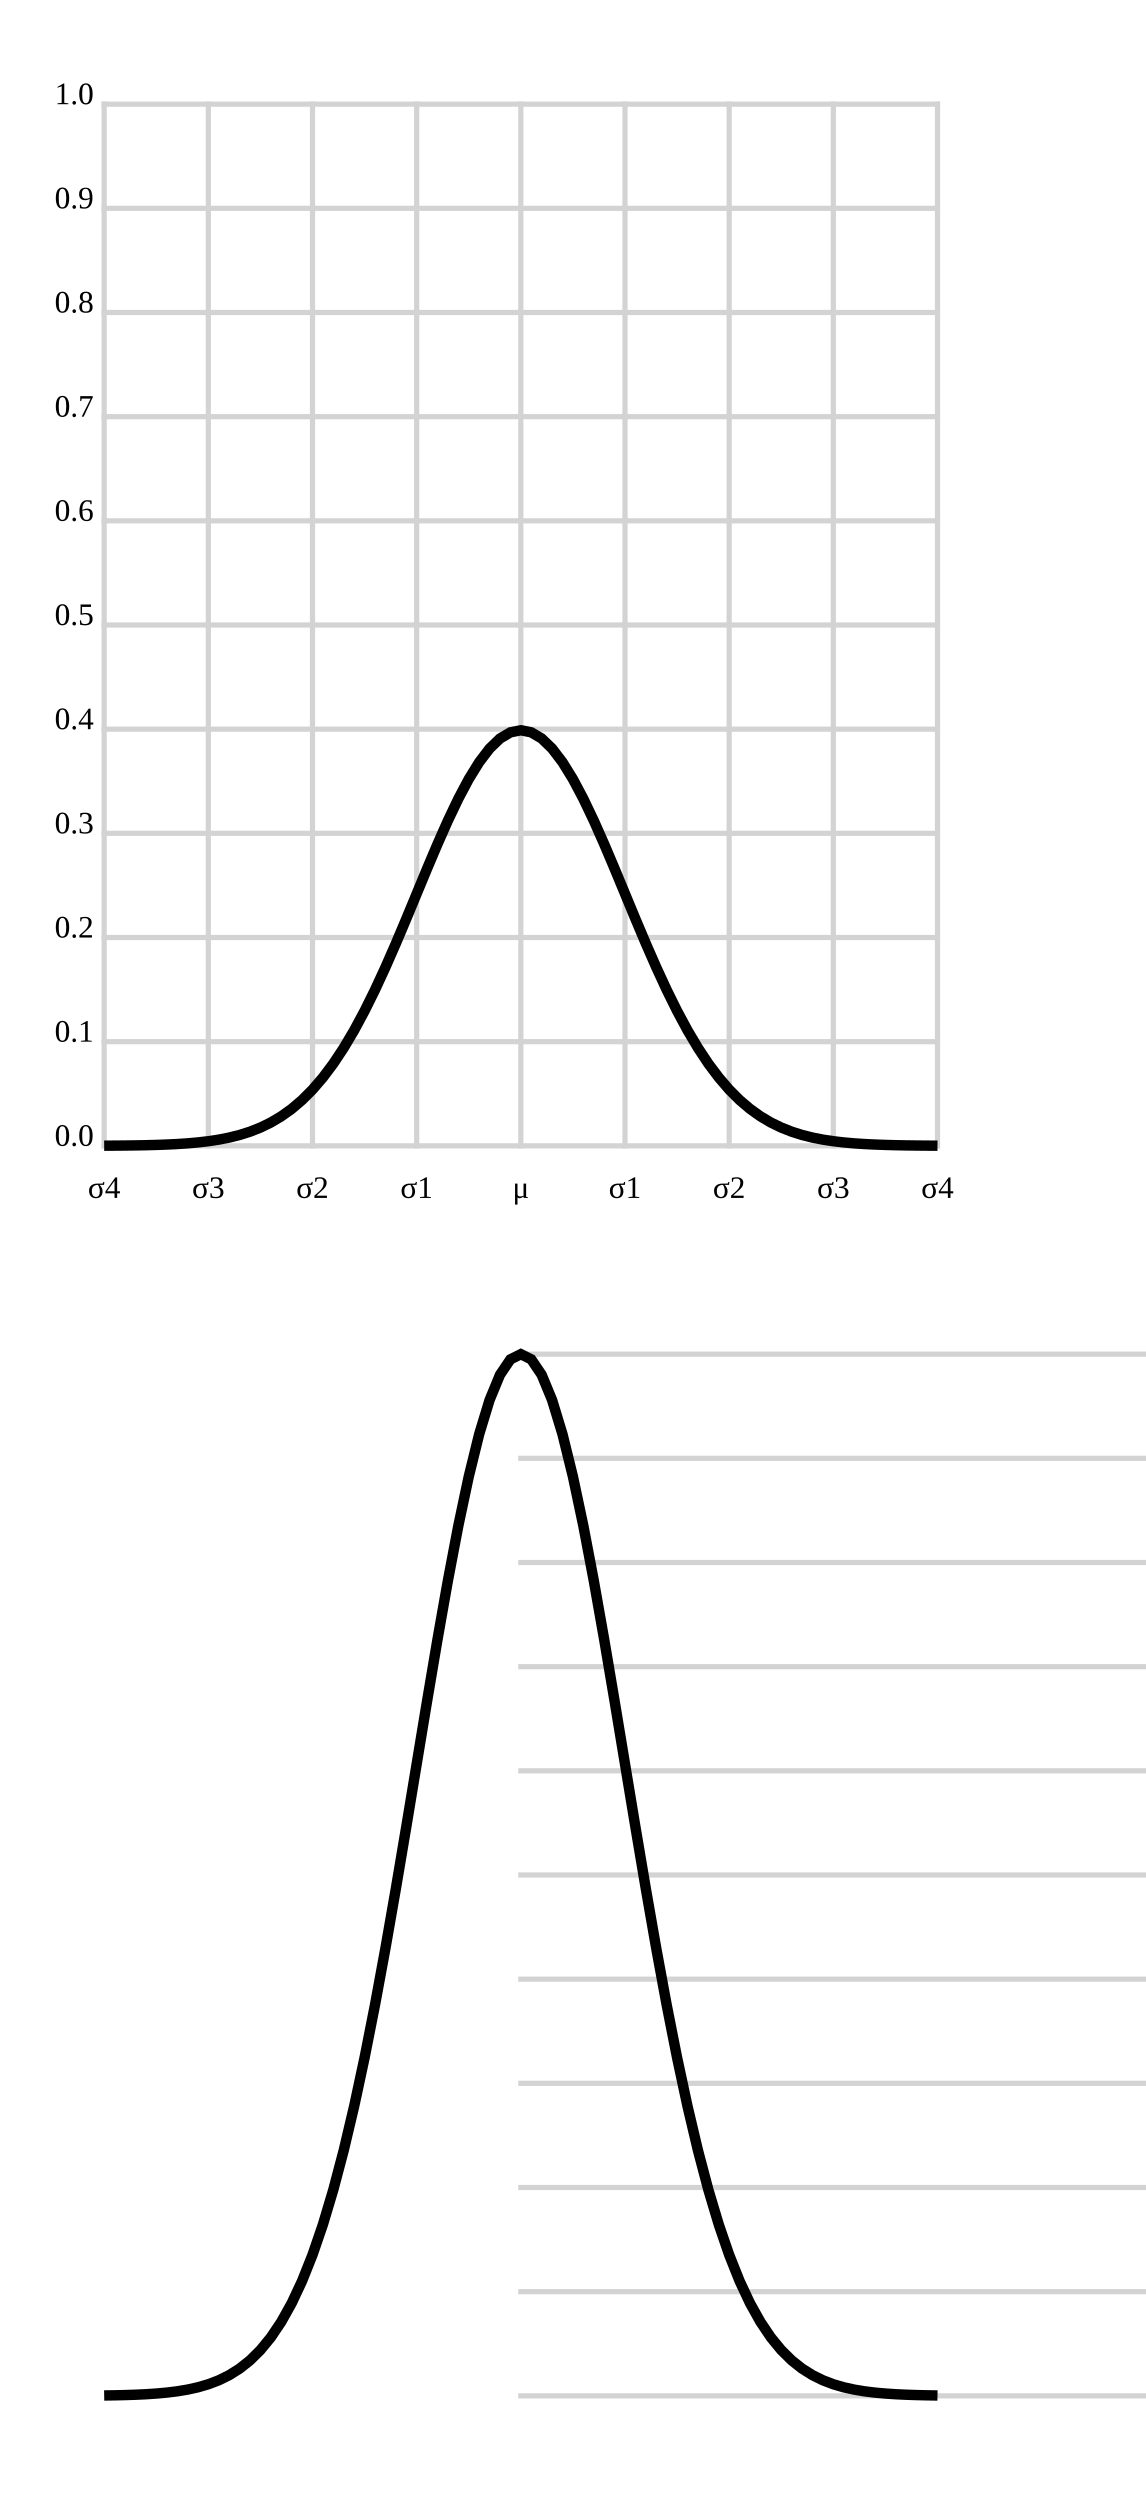
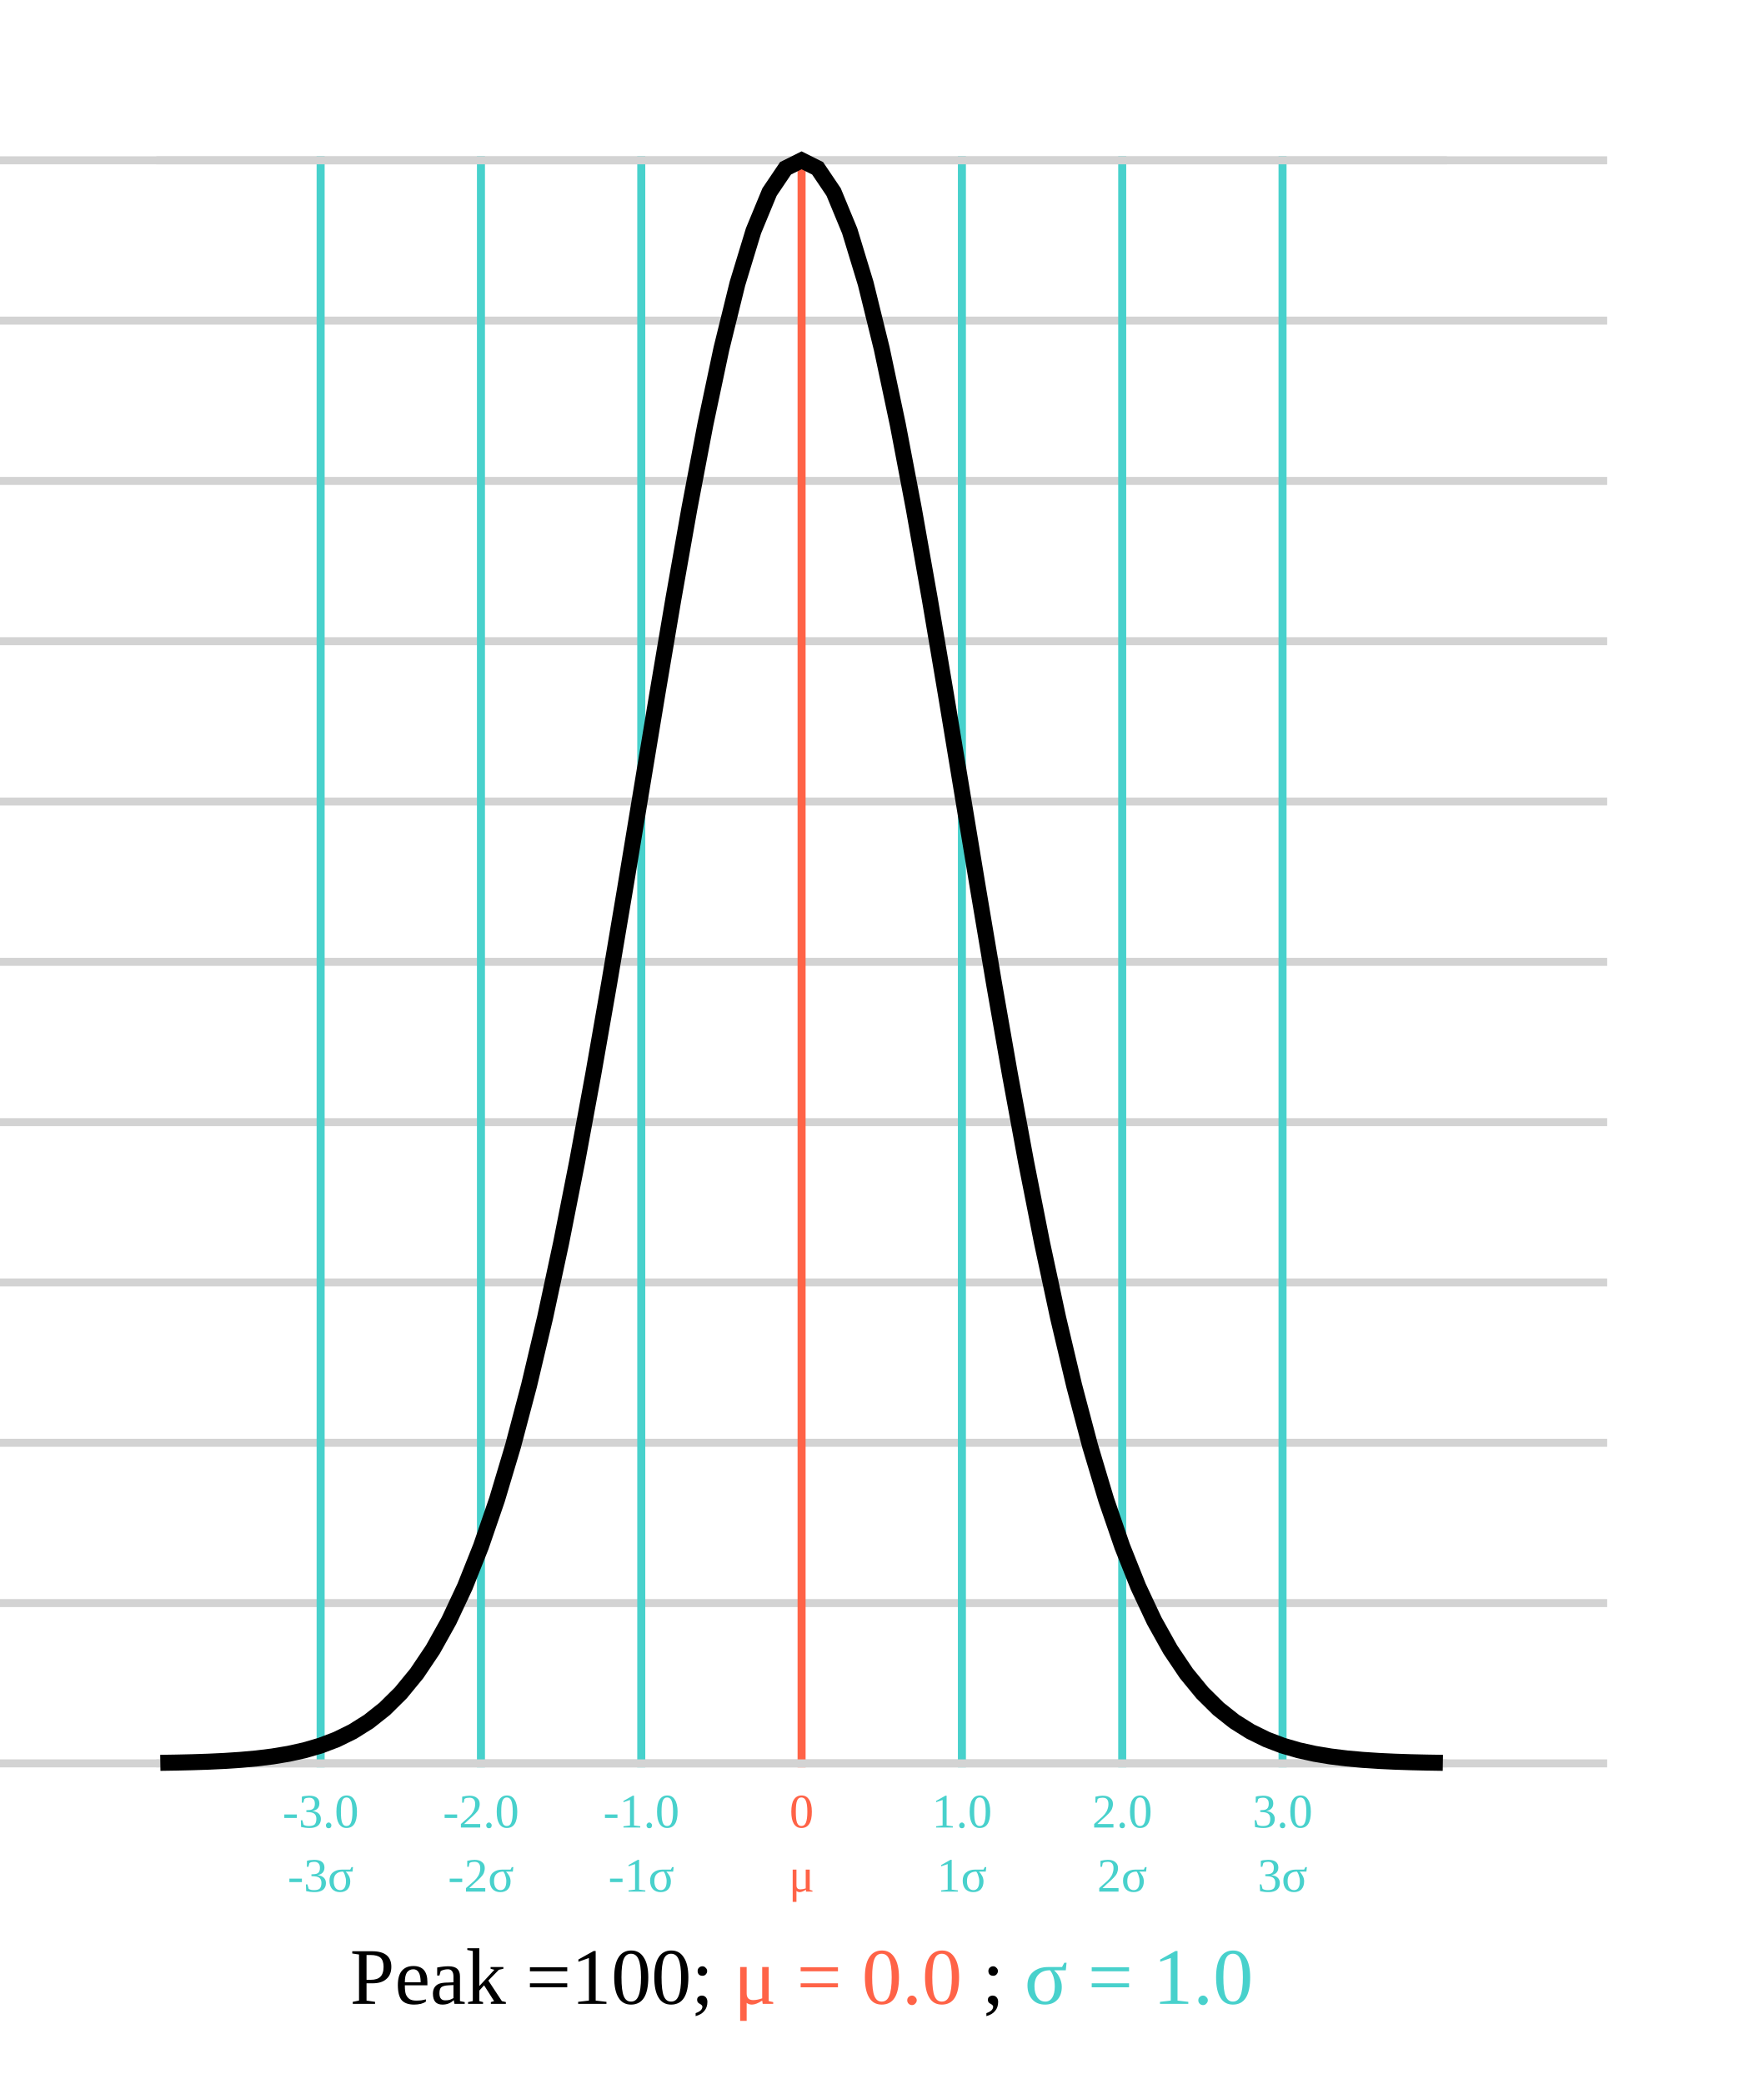
- <svg xmlns="http://www.w3.org/2000/svg" viewBox="-50 -110 110 240">
+ <svg xmlns="http://www.w3.org/2000/svg" viewBox="-50 -110 110 130">
+   <style type="text/css">
+                 
+                 .stddev {
+                     fill: mediumturquoise;
+                     font-size: 3px;
+                     stroke-width: 0.5;
+                     stroke-linecap: square;
+                     text-anchor: middle;
+                 }
+                 .mean {
+                     fill: tomato;
+                     font-size: 3px;
+                     stroke-width: 0.5;
+                     stroke-linecap: square;
+                     text-anchor: middle;
+                 }
+                 .h_ruling {
+                     fill: lightgray;
+                     font-size: 3px;
+                     stroke-width: 0.5;
+                     stroke-linecap: square;
+                     text-anchor: end;
+                 }</style>
  <g>
-     <line x1="-40" y1="-0" x2="40" y2="-0" stroke="lightgray" stroke-width="0.5" stroke-linecap="square" />
-     <text x="-41" y="-0" text-anchor="end" alignment-baseline="central" font-size="3">0.0</text>
-     <line x1="-40" y1="-10" x2="40" y2="-10" stroke="lightgray" stroke-width="0.5" stroke-linecap="square" />
-     <text x="-41" y="-10" text-anchor="end" alignment-baseline="central" font-size="3">0.1</text>
-     <line x1="-40" y1="-20" x2="40" y2="-20" stroke="lightgray" stroke-width="0.5" stroke-linecap="square" />
-     <text x="-41" y="-20" text-anchor="end" alignment-baseline="central" font-size="3">0.2</text>
-     <line x1="-40" y1="-30" x2="40" y2="-30" stroke="lightgray" stroke-width="0.5" stroke-linecap="square" />
-     <text x="-41" y="-30" text-anchor="end" alignment-baseline="central" font-size="3">0.3</text>
-     <line x1="-40" y1="-40" x2="40" y2="-40" stroke="lightgray" stroke-width="0.5" stroke-linecap="square" />
-     <text x="-41" y="-40" text-anchor="end" alignment-baseline="central" font-size="3">0.4</text>
-     <line x1="-40" y1="-50" x2="40" y2="-50" stroke="lightgray" stroke-width="0.5" stroke-linecap="square" />
-     <text x="-41" y="-50" text-anchor="end" alignment-baseline="central" font-size="3">0.5</text>
-     <line x1="-40" y1="-60" x2="40" y2="-60" stroke="lightgray" stroke-width="0.5" stroke-linecap="square" />
-     <text x="-41" y="-60" text-anchor="end" alignment-baseline="central" font-size="3">0.6</text>
-     <line x1="-40" y1="-70" x2="40" y2="-70" stroke="lightgray" stroke-width="0.5" stroke-linecap="square" />
-     <text x="-41" y="-70" text-anchor="end" alignment-baseline="central" font-size="3">0.7</text>
-     <line x1="-40" y1="-80" x2="40" y2="-80" stroke="lightgray" stroke-width="0.5" stroke-linecap="square" />
-     <text x="-41" y="-80" text-anchor="end" alignment-baseline="central" font-size="3">0.8</text>
-     <line x1="-40" y1="-90" x2="40" y2="-90" stroke="lightgray" stroke-width="0.5" stroke-linecap="square" />
-     <text x="-41" y="-90" text-anchor="end" alignment-baseline="central" font-size="3">0.9</text>
-     <line x1="-40" y1="-100" x2="40" y2="-100" stroke="lightgray" stroke-width="0.5" stroke-linecap="square" />
-     <text x="-41" y="-100" text-anchor="end" alignment-baseline="central" font-size="3">1.0</text>
-     <line x1="-40" y1="0" x2="-40" y2="-100" stroke="lightgray" stroke-width="0.5" stroke-linecap="square" />
-     <text x="-40" y="5" text-anchor="middle" font-size="3">σ4</text>
-     <line x1="-30" y1="0" x2="-30" y2="-100" stroke="lightgray" stroke-width="0.5" stroke-linecap="square" />
-     <text x="-30" y="5" text-anchor="middle" font-size="3">σ3</text>
-     <line x1="-20" y1="0" x2="-20" y2="-100" stroke="lightgray" stroke-width="0.5" stroke-linecap="square" />
-     <text x="-20" y="5" text-anchor="middle" font-size="3">σ2</text>
-     <line x1="-10" y1="0" x2="-10" y2="-100" stroke="lightgray" stroke-width="0.5" stroke-linecap="square" />
-     <text x="-10" y="5" text-anchor="middle" font-size="3">σ1</text>
-     <line x1="0" y1="0" x2="0" y2="-100" stroke="lightgray" stroke-width="0.5" stroke-linecap="square" />
-     <text x="0" y="5" text-anchor="middle" font-size="3">μ</text>
-     <line x1="10" y1="0" x2="10" y2="-100" stroke="lightgray" stroke-width="0.5" stroke-linecap="square" />
-     <text x="10" y="5" text-anchor="middle" font-size="3">σ1</text>
-     <line x1="20" y1="0" x2="20" y2="-100" stroke="lightgray" stroke-width="0.5" stroke-linecap="square" />
-     <text x="20" y="5" text-anchor="middle" font-size="3">σ2</text>
-     <line x1="30" y1="0" x2="30" y2="-100" stroke="lightgray" stroke-width="0.5" stroke-linecap="square" />
-     <text x="30" y="5" text-anchor="middle" font-size="3">σ3</text>
-     <line x1="40" y1="0" x2="40" y2="-100" stroke="lightgray" stroke-width="0.5" stroke-linecap="square" />
-     <text x="40" y="5" text-anchor="middle" font-size="3">σ4</text>
-     <polyline points="-40,-0.013 -39,-0.02 -38,-0.029 -37,-0.042 -36,-0.061 -35,-0.087 -34,-0.123 -33,-0.172 -32,-0.238 -31,-0.327 -30,-0.443 -29,-0.595 -28,-0.792 -27,-1.042 -26,-1.358 -25,-1.753 -24,-2.239 -23,-2.833 -22,-3.547 -21,-4.398 -20,-5.399 -19,-6.562 -18,-7.895 -17,-9.405 -16,-11.092 -15,-12.952 -14,-14.973 -13,-17.137 -12,-19.419 -11,-21.785 -10,-24.197 -9,-26.609 -8,-28.969 -7,-31.225 -6,-33.322 -5,-35.207 -4,-36.827 -3,-38.139 -2,-39.104 -1,-39.695 0,-39.894 1,-39.695 2,-39.104 3,-38.139 4,-36.827 5,-35.207 6,-33.322 7,-31.225 8,-28.969 9,-26.609 10,-24.197 11,-21.785 12,-19.419 13,-17.137 14,-14.973 15,-12.952 16,-11.092 17,-9.405 18,-7.895 19,-6.562 20,-5.399 21,-4.398 22,-3.547 23,-2.833 24,-2.239 25,-1.753 26,-1.358 27,-1.042 28,-0.792 29,-0.595 30,-0.443 31,-0.327 32,-0.238 33,-0.172 34,-0.123 35,-0.087 36,-0.061 37,-0.042 38,-0.029 39,-0.02 40,-0.013" stroke="black" stroke-width="1" fill="none" />
-   </g>
-   <g transform="translate(0, 120)">
-     <line x1="0" y1="0" x2="100" y2="0" stroke="lightgray" stroke-width="0.5" stroke-linecap="square" />
-     <line x1="0" y1="-10" x2="100" y2="-10" stroke="lightgray" stroke-width="0.5" stroke-linecap="square" />
-     <line x1="0" y1="-20" x2="100" y2="-20" stroke="lightgray" stroke-width="0.5" stroke-linecap="square" />
-     <line x1="0" y1="-30" x2="100" y2="-30" stroke="lightgray" stroke-width="0.5" stroke-linecap="square" />
-     <line x1="0" y1="-40" x2="100" y2="-40" stroke="lightgray" stroke-width="0.5" stroke-linecap="square" />
-     <line x1="0" y1="-50" x2="100" y2="-50" stroke="lightgray" stroke-width="0.5" stroke-linecap="square" />
-     <line x1="0" y1="-60" x2="100" y2="-60" stroke="lightgray" stroke-width="0.5" stroke-linecap="square" />
-     <line x1="0" y1="-70" x2="100" y2="-70" stroke="lightgray" stroke-width="0.5" stroke-linecap="square" />
-     <line x1="0" y1="-80" x2="100" y2="-80" stroke="lightgray" stroke-width="0.5" stroke-linecap="square" />
-     <line x1="0" y1="-90" x2="100" y2="-90" stroke="lightgray" stroke-width="0.5" stroke-linecap="square" />
-     <line x1="0" y1="-100" x2="100" y2="-100" stroke="lightgray" stroke-width="0.5" stroke-linecap="square" />
+     <g class="h_ruling">
+       <line x1="-50" y1="0" x2="50" y2="0" stroke="lightgray" />
+       <text x="-52" y="0" alignment-baseline="central">0</text>
+       <line x1="-50" y1="-10" x2="50" y2="-10" stroke="lightgray" />
+       <text x="-52" y="-10" alignment-baseline="central">10</text>
+       <line x1="-50" y1="-20" x2="50" y2="-20" stroke="lightgray" />
+       <text x="-52" y="-20" alignment-baseline="central">20</text>
+       <line x1="-50" y1="-30" x2="50" y2="-30" stroke="lightgray" />
+       <text x="-52" y="-30" alignment-baseline="central">30</text>
+       <line x1="-50" y1="-40" x2="50" y2="-40" stroke="lightgray" />
+       <text x="-52" y="-40" alignment-baseline="central">40</text>
+       <line x1="-50" y1="-50" x2="50" y2="-50" stroke="lightgray" />
+       <text x="-52" y="-50" alignment-baseline="central">50</text>
+       <line x1="-50" y1="-60" x2="50" y2="-60" stroke="lightgray" />
+       <text x="-52" y="-60" alignment-baseline="central">60</text>
+       <line x1="-50" y1="-70" x2="50" y2="-70" stroke="lightgray" />
+       <text x="-52" y="-70" alignment-baseline="central">70</text>
+       <line x1="-50" y1="-80" x2="50" y2="-80" stroke="lightgray" />
+       <text x="-52" y="-80" alignment-baseline="central">80</text>
+       <line x1="-50" y1="-90" x2="50" y2="-90" stroke="lightgray" />
+       <text x="-52" y="-90" alignment-baseline="central">90</text>
+       <line x1="-50" y1="-100" x2="50" y2="-100" stroke="lightgray" />
+       <text x="-52" y="-100" alignment-baseline="central">100</text>
+     </g>
+     <g class="stddev">
+       <line x1="-30" y1="0" x2="-30" y2="-100" stroke="mediumturquoise" />
+       <text x="-30" y="4">-3.0</text>
+       <text x="-30" y="8">-3σ</text>
+       <line x1="-20" y1="0" x2="-20" y2="-100" stroke="mediumturquoise" />
+       <text x="-20" y="4">-2.0</text>
+       <text x="-20" y="8">-2σ</text>
+       <line x1="-10" y1="0" x2="-10" y2="-100" stroke="mediumturquoise" />
+       <text x="-10" y="4">-1.0</text>
+       <text x="-10" y="8">-1σ</text>
+       <line x1="10" y1="0" x2="10" y2="-100" stroke="mediumturquoise" />
+       <text x="10" y="4">1.0</text>
+       <text x="10" y="8">1σ</text>
+       <line x1="20" y1="0" x2="20" y2="-100" stroke="mediumturquoise" />
+       <text x="20" y="4">2.0</text>
+       <text x="20" y="8">2σ</text>
+       <line x1="30" y1="0" x2="30" y2="-100" stroke="mediumturquoise" />
+       <text x="30" y="4">3.0</text>
+       <text x="30" y="8">3σ</text>
+     </g>
+     <g class="mean">
+       <line x1="0" y1="0" x2="0" y2="-100" stroke="tomato" />
+       <text x="0" y="4" text-anchor="middle">0</text>
+     </g>
+     <text x="0" y="8" text-anchor="middle" fill="tomato" font-size="3">μ</text>
+     <line x1="-40" y1="-0" x2="40" y2="-0" class="h_ruling" stroke="lightgray" />
+     <line x1="-40" y1="-100" x2="40" y2="-100" class="h_ruling" stroke="lightgray" />
    <polyline points="-40,-0.034 -39,-0.05 -38,-0.073 -37,-0.106 -36,-0.153 -35,-0.219 -34,-0.309 -33,-0.432 -32,-0.598 -31,-0.819 -30,-1.111 -29,-1.492 -28,-1.984 -27,-2.612 -26,-3.405 -25,-4.394 -24,-5.613 -23,-7.101 -22,-8.892 -21,-11.025 -20,-13.534 -19,-16.447 -18,-19.79 -17,-23.575 -16,-27.804 -15,-32.465 -14,-37.531 -13,-42.956 -12,-48.675 -11,-54.607 -10,-60.653 -9,-66.698 -8,-72.615 -7,-78.27 -6,-83.527 -5,-88.25 -4,-92.312 -3,-95.6 -2,-98.02 -1,-99.501 0,-100 1,-99.501 2,-98.02 3,-95.6 4,-92.312 5,-88.25 6,-83.527 7,-78.27 8,-72.615 9,-66.698 10,-60.653 11,-54.607 12,-48.675 13,-42.956 14,-37.531 15,-32.465 16,-27.804 17,-23.575 18,-19.79 19,-16.447 20,-13.534 21,-11.025 22,-8.892 23,-7.101 24,-5.613 25,-4.394 26,-3.405 27,-2.612 28,-1.984 29,-1.492 30,-1.111 31,-0.819 32,-0.598 33,-0.432 34,-0.309 35,-0.219 36,-0.153 37,-0.106 38,-0.073 39,-0.05 40,-0.034" stroke="black" stroke-width="1" fill="none" />
+     <text x="0" y="15" text-anchor="middle" fill="black" font-size="5">
+       <tspan>Peak =100; </tspan>
+       <tspan fill="tomato">μ = 0.0</tspan>
+       <tspan>; </tspan>
+       <tspan fill="mediumturquoise">σ = 1.0</tspan>
+     </text>
  </g>
</svg>
